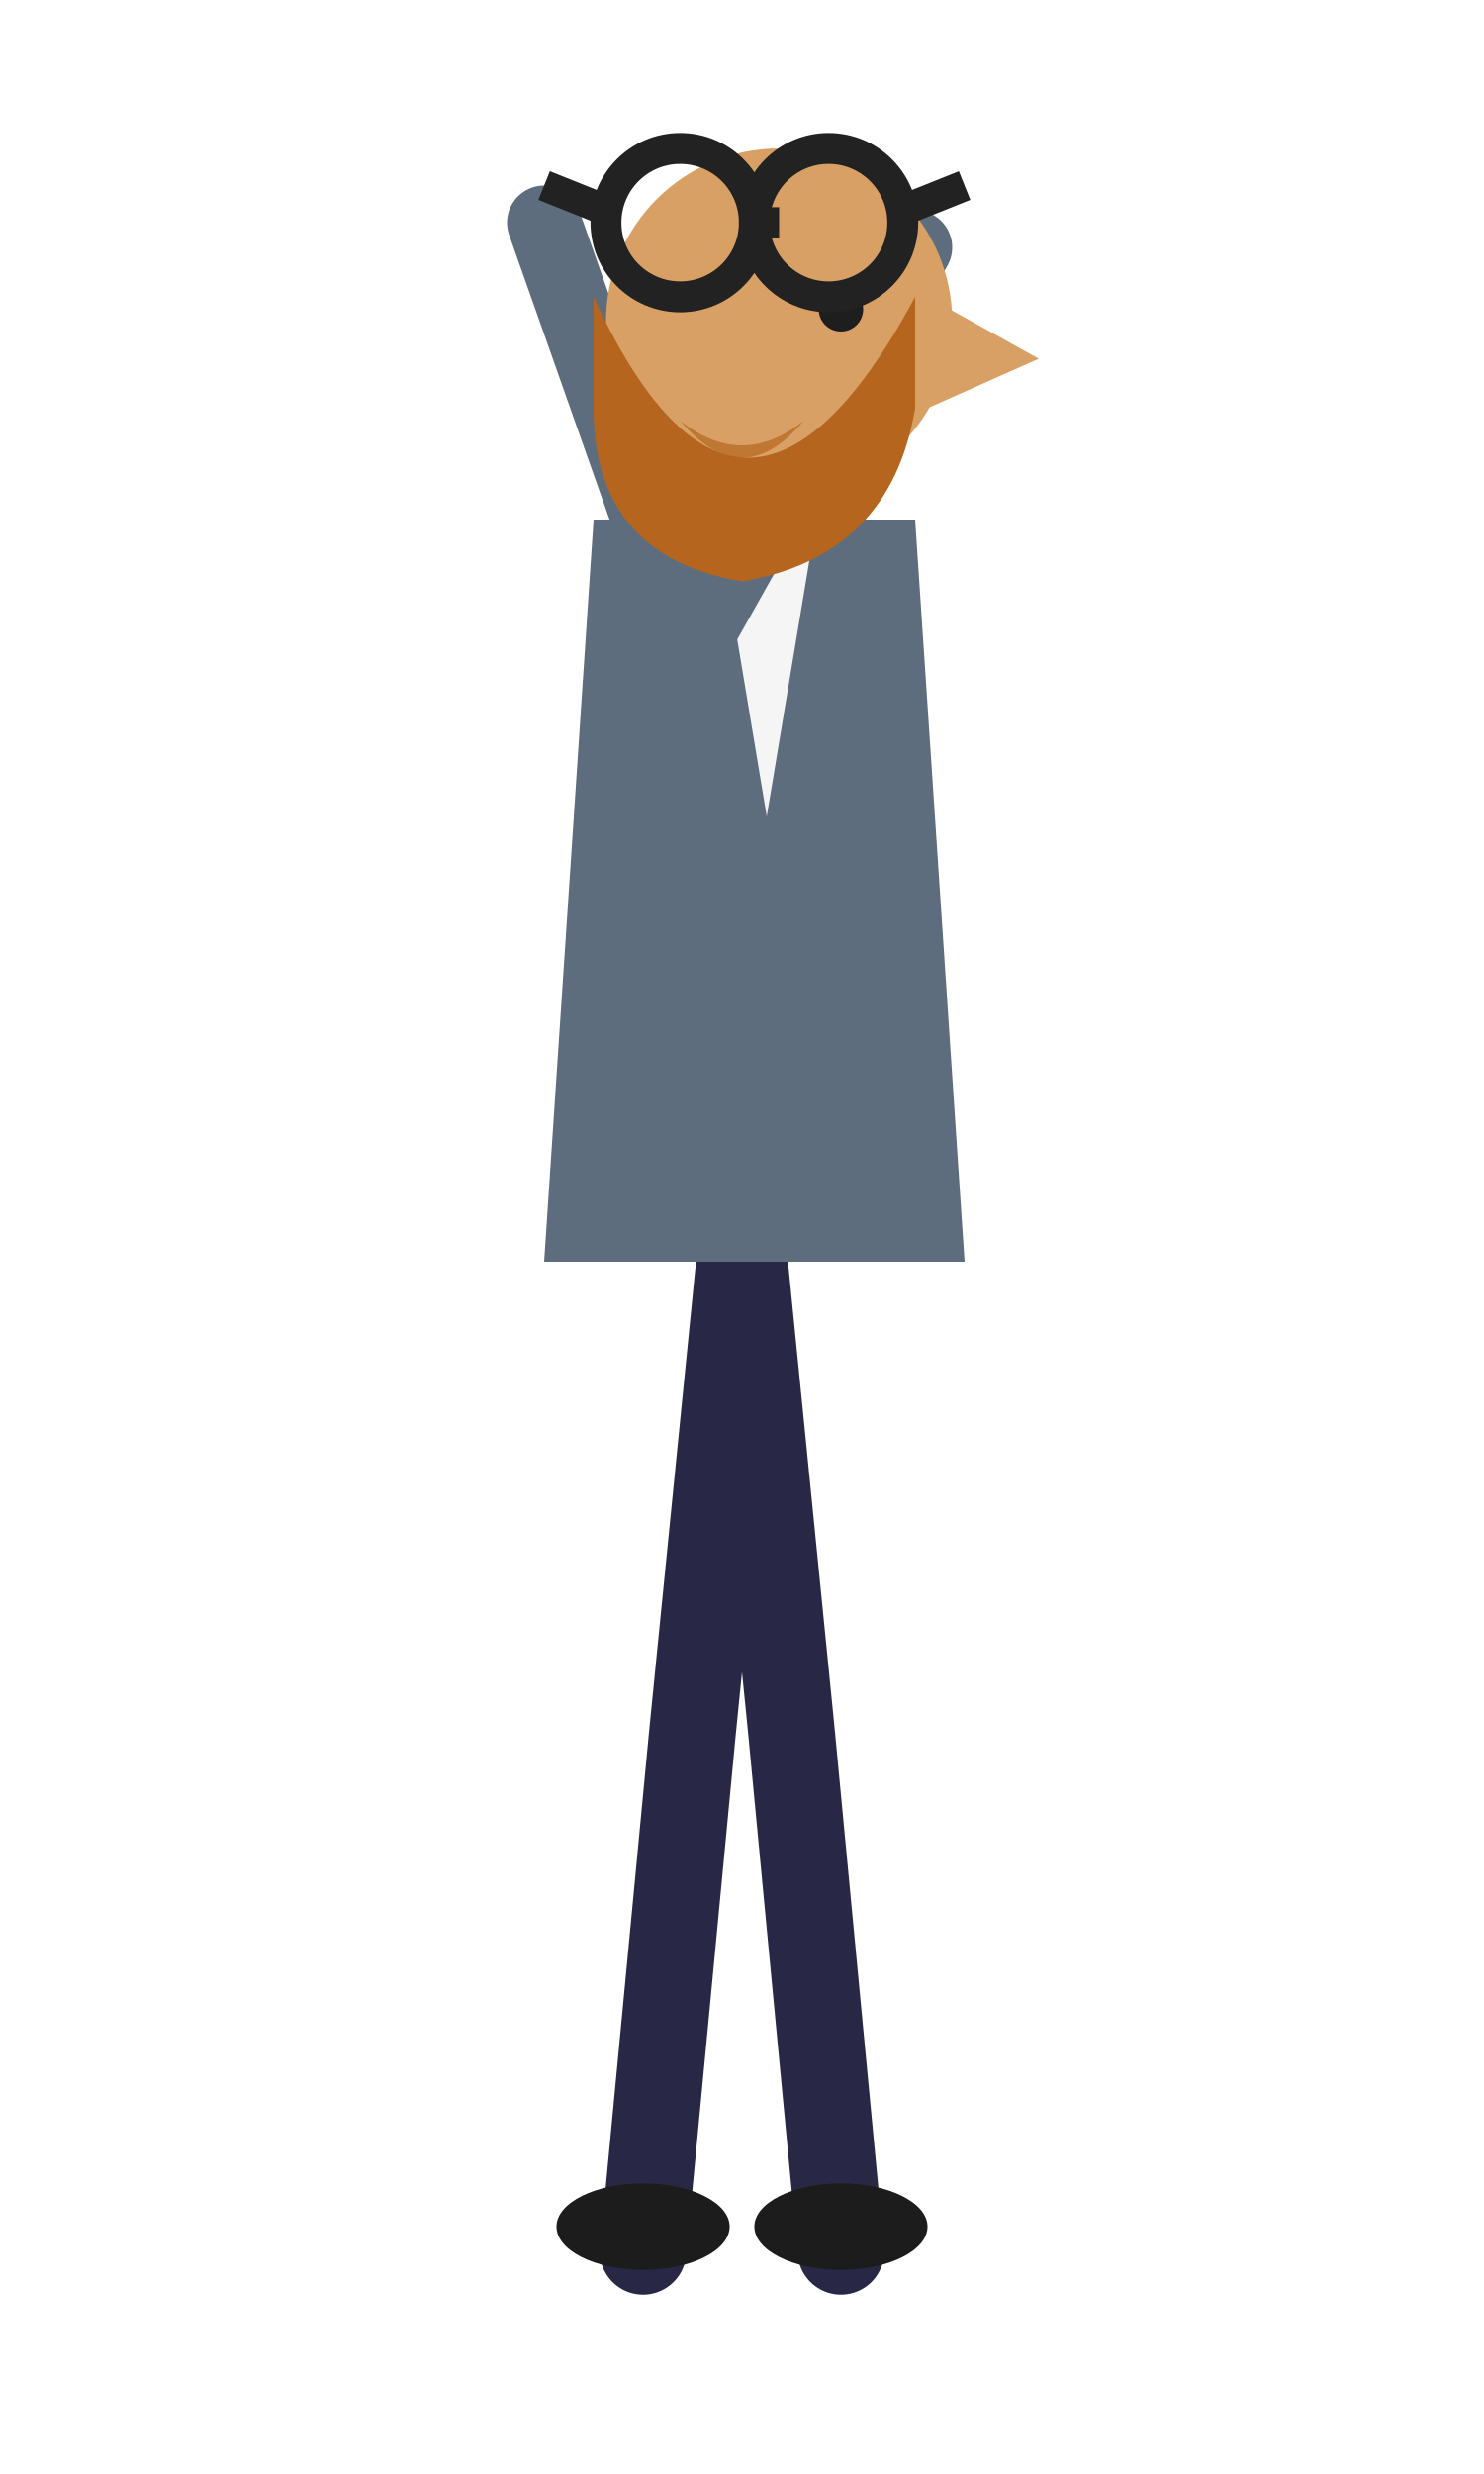
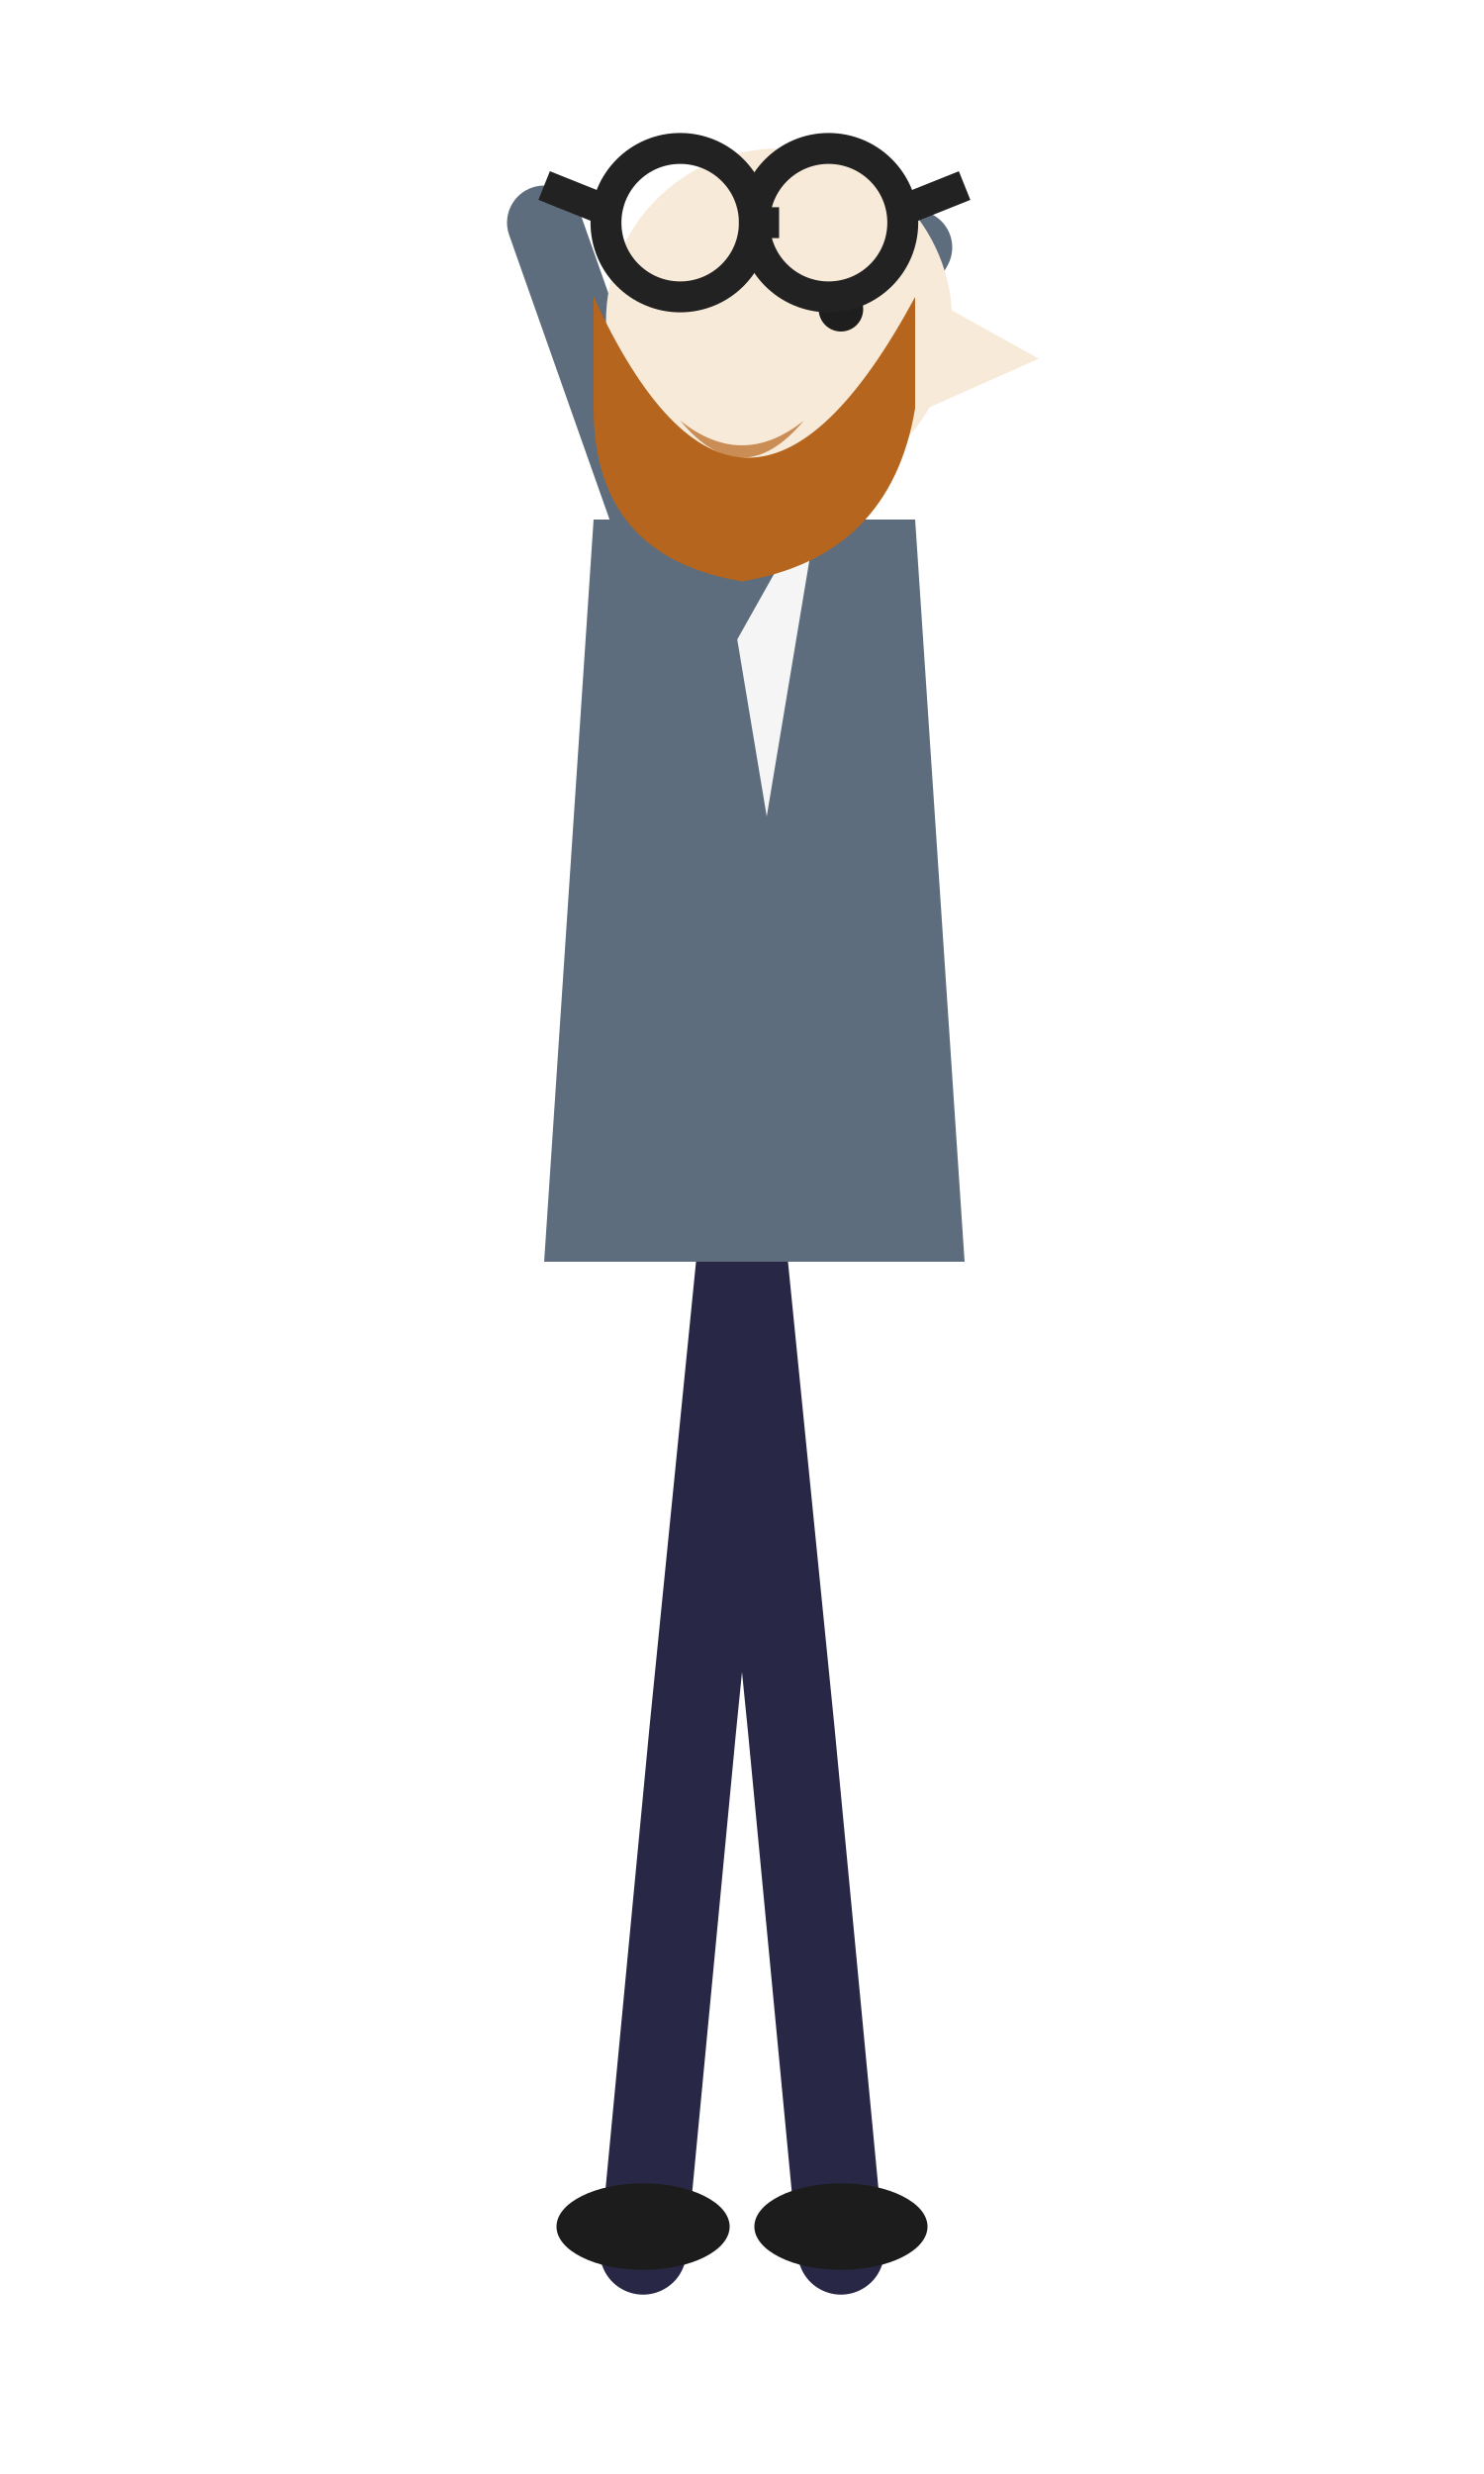
<svg xmlns="http://www.w3.org/2000/svg" viewBox="0 0 120 200" width="120" height="200">
  <g stroke="#282846" stroke-width="7" stroke-linecap="round" fill="none" stroke-linejoin="round">
    <path d="M60 100 L64 140 L68 182 M60 100 L56 140 L52 182" />
  </g>
  <ellipse cx="68" cy="180" rx="7" ry="3.5" fill="#1c1c1c" />
  <ellipse cx="52" cy="180" rx="7" ry="3.5" fill="#1c1c1c" />
  <path d="M48 42 L74 42 L78 102 L44 102 Z" fill="#5d6d7e" />
  <path d="M58 42 L66 42 L62 66 Z" fill="#f5f5f5" />
  <g stroke="#5d6d7e" stroke-width="6" stroke-linecap="round" fill="none">
    <path d="M56 52 L44 18 M56 52 L74 20" />
  </g>
-   <circle cx="63" cy="26" r="14" fill="#d9a066" />
-   <path d="M75 24 L84 29 L75 33 Z" fill="#d9a066" />
+   <circle cx="63" cy="26" r="14" fill="#f7ead9" />
+   <path d="M75 24 L84 29 L75 33 Z" fill="#f7ead9" />
  <path d="" fill="#b5651d" />
  <circle cx="68" cy="25" r="1.8" fill="#1e1e1e" />
  <g stroke="#222" stroke-width="2.5" fill="none">
    <circle cx="55" cy="18" r="6" />
    <circle cx="67" cy="18" r="6" />
    <path d="M61 18 L63 18 M49 17 L44 15 M73 17 L78 15" />
  </g>
  <path d="M48 24 Q60 50 74 24 L74 33 Q72 45 60 47 Q48 45 48 33 Z" fill="#b5651d" />
  <path d="M55 34 Q60 38 65 34 Q60 40 55 34 Z" fill="#b5651d" opacity="0.7" />
</svg>
